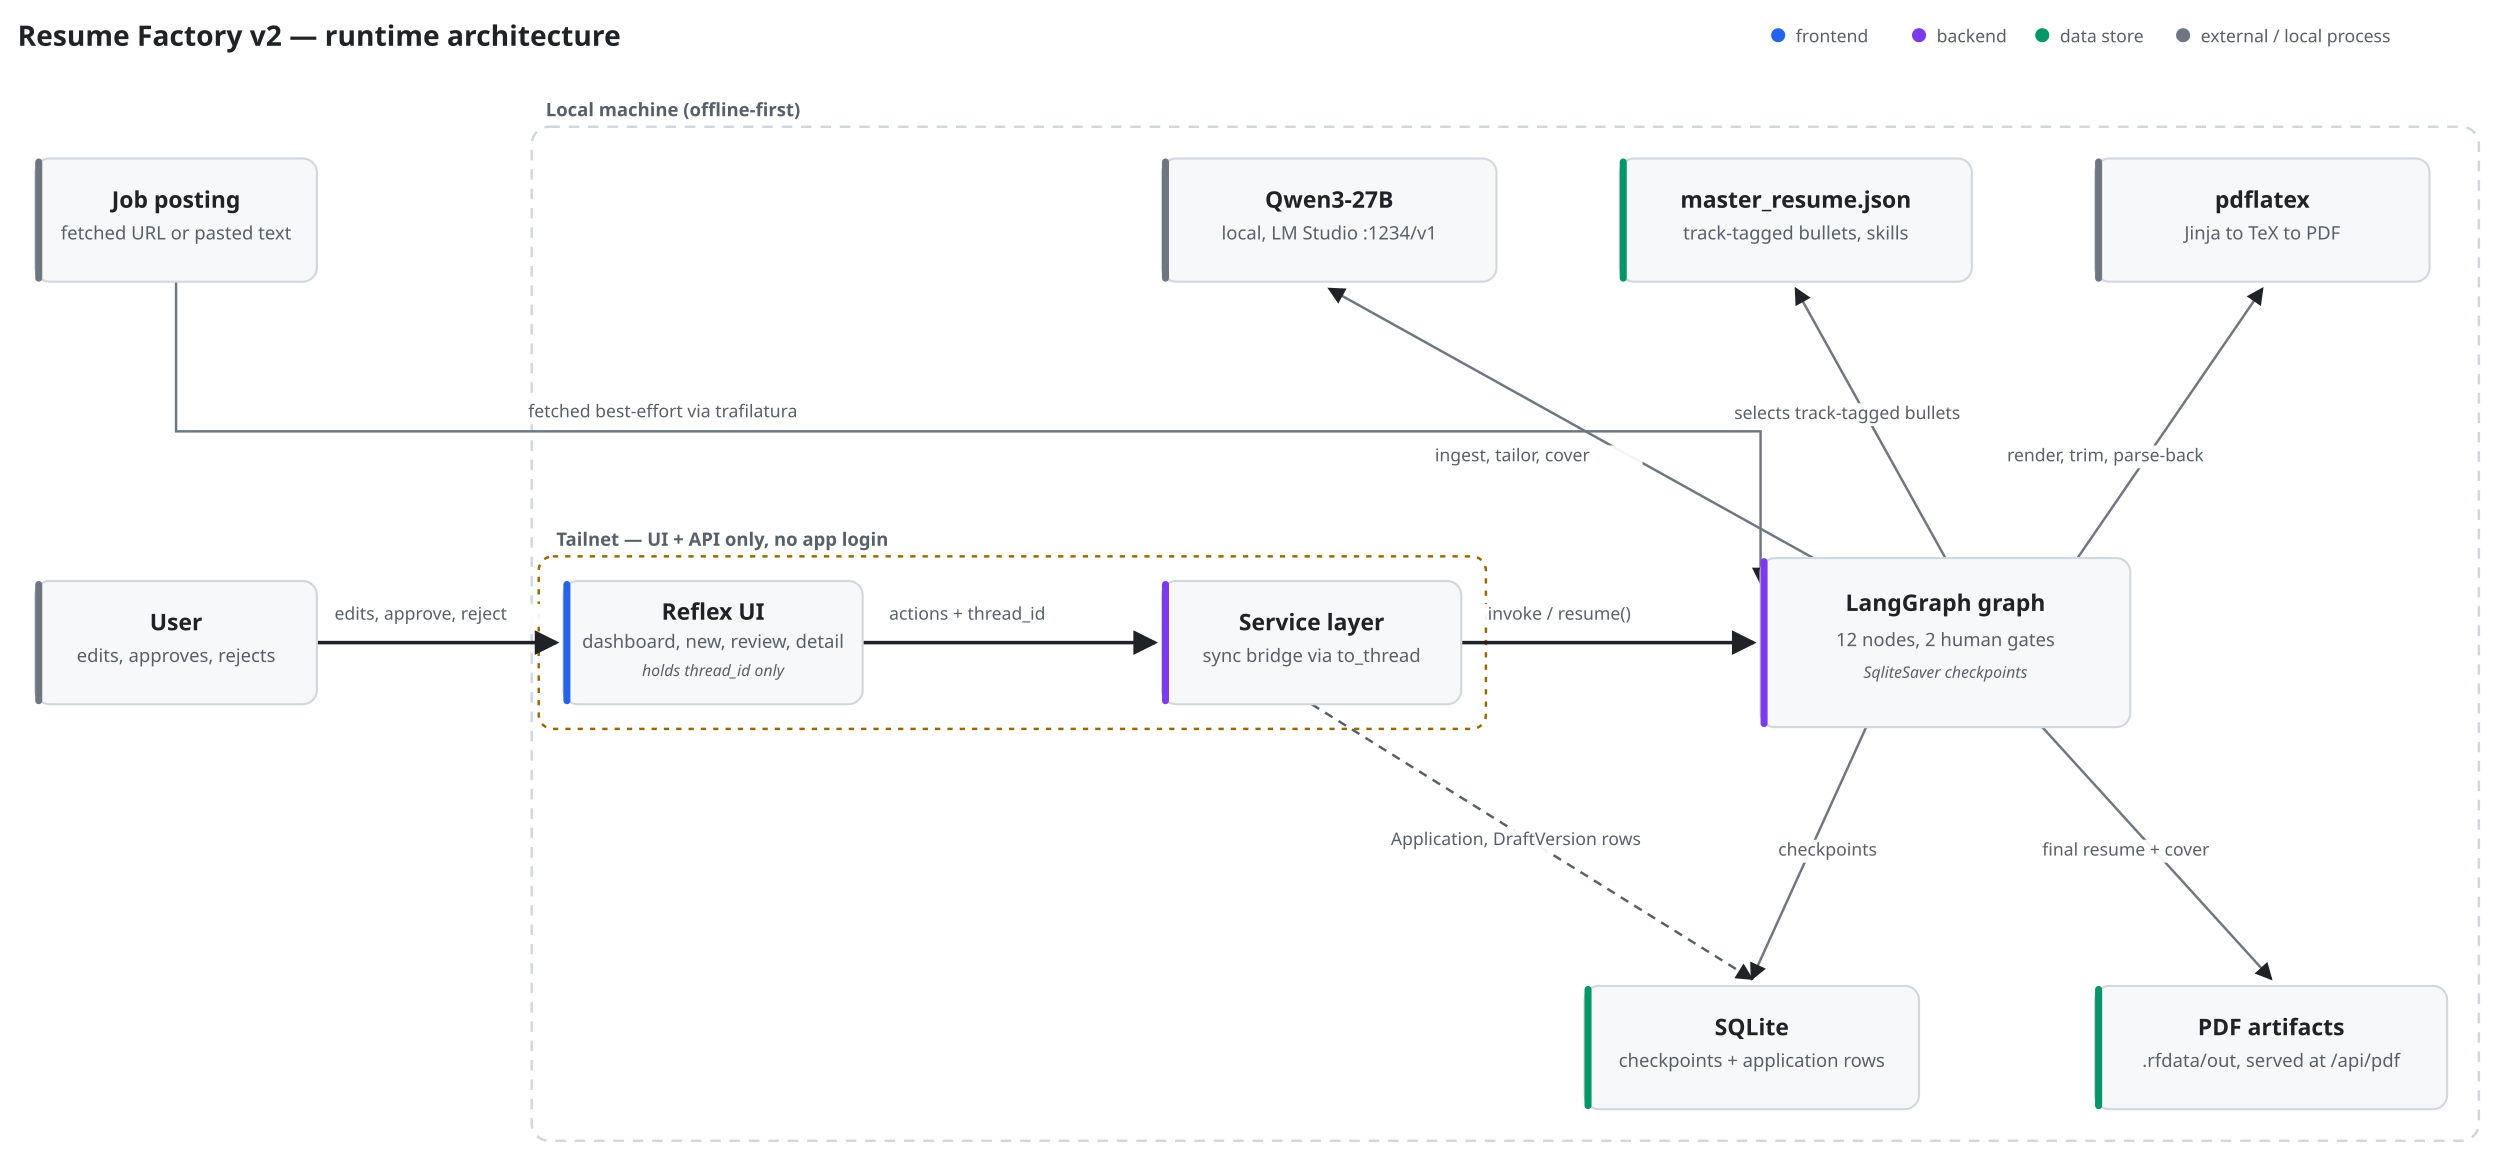
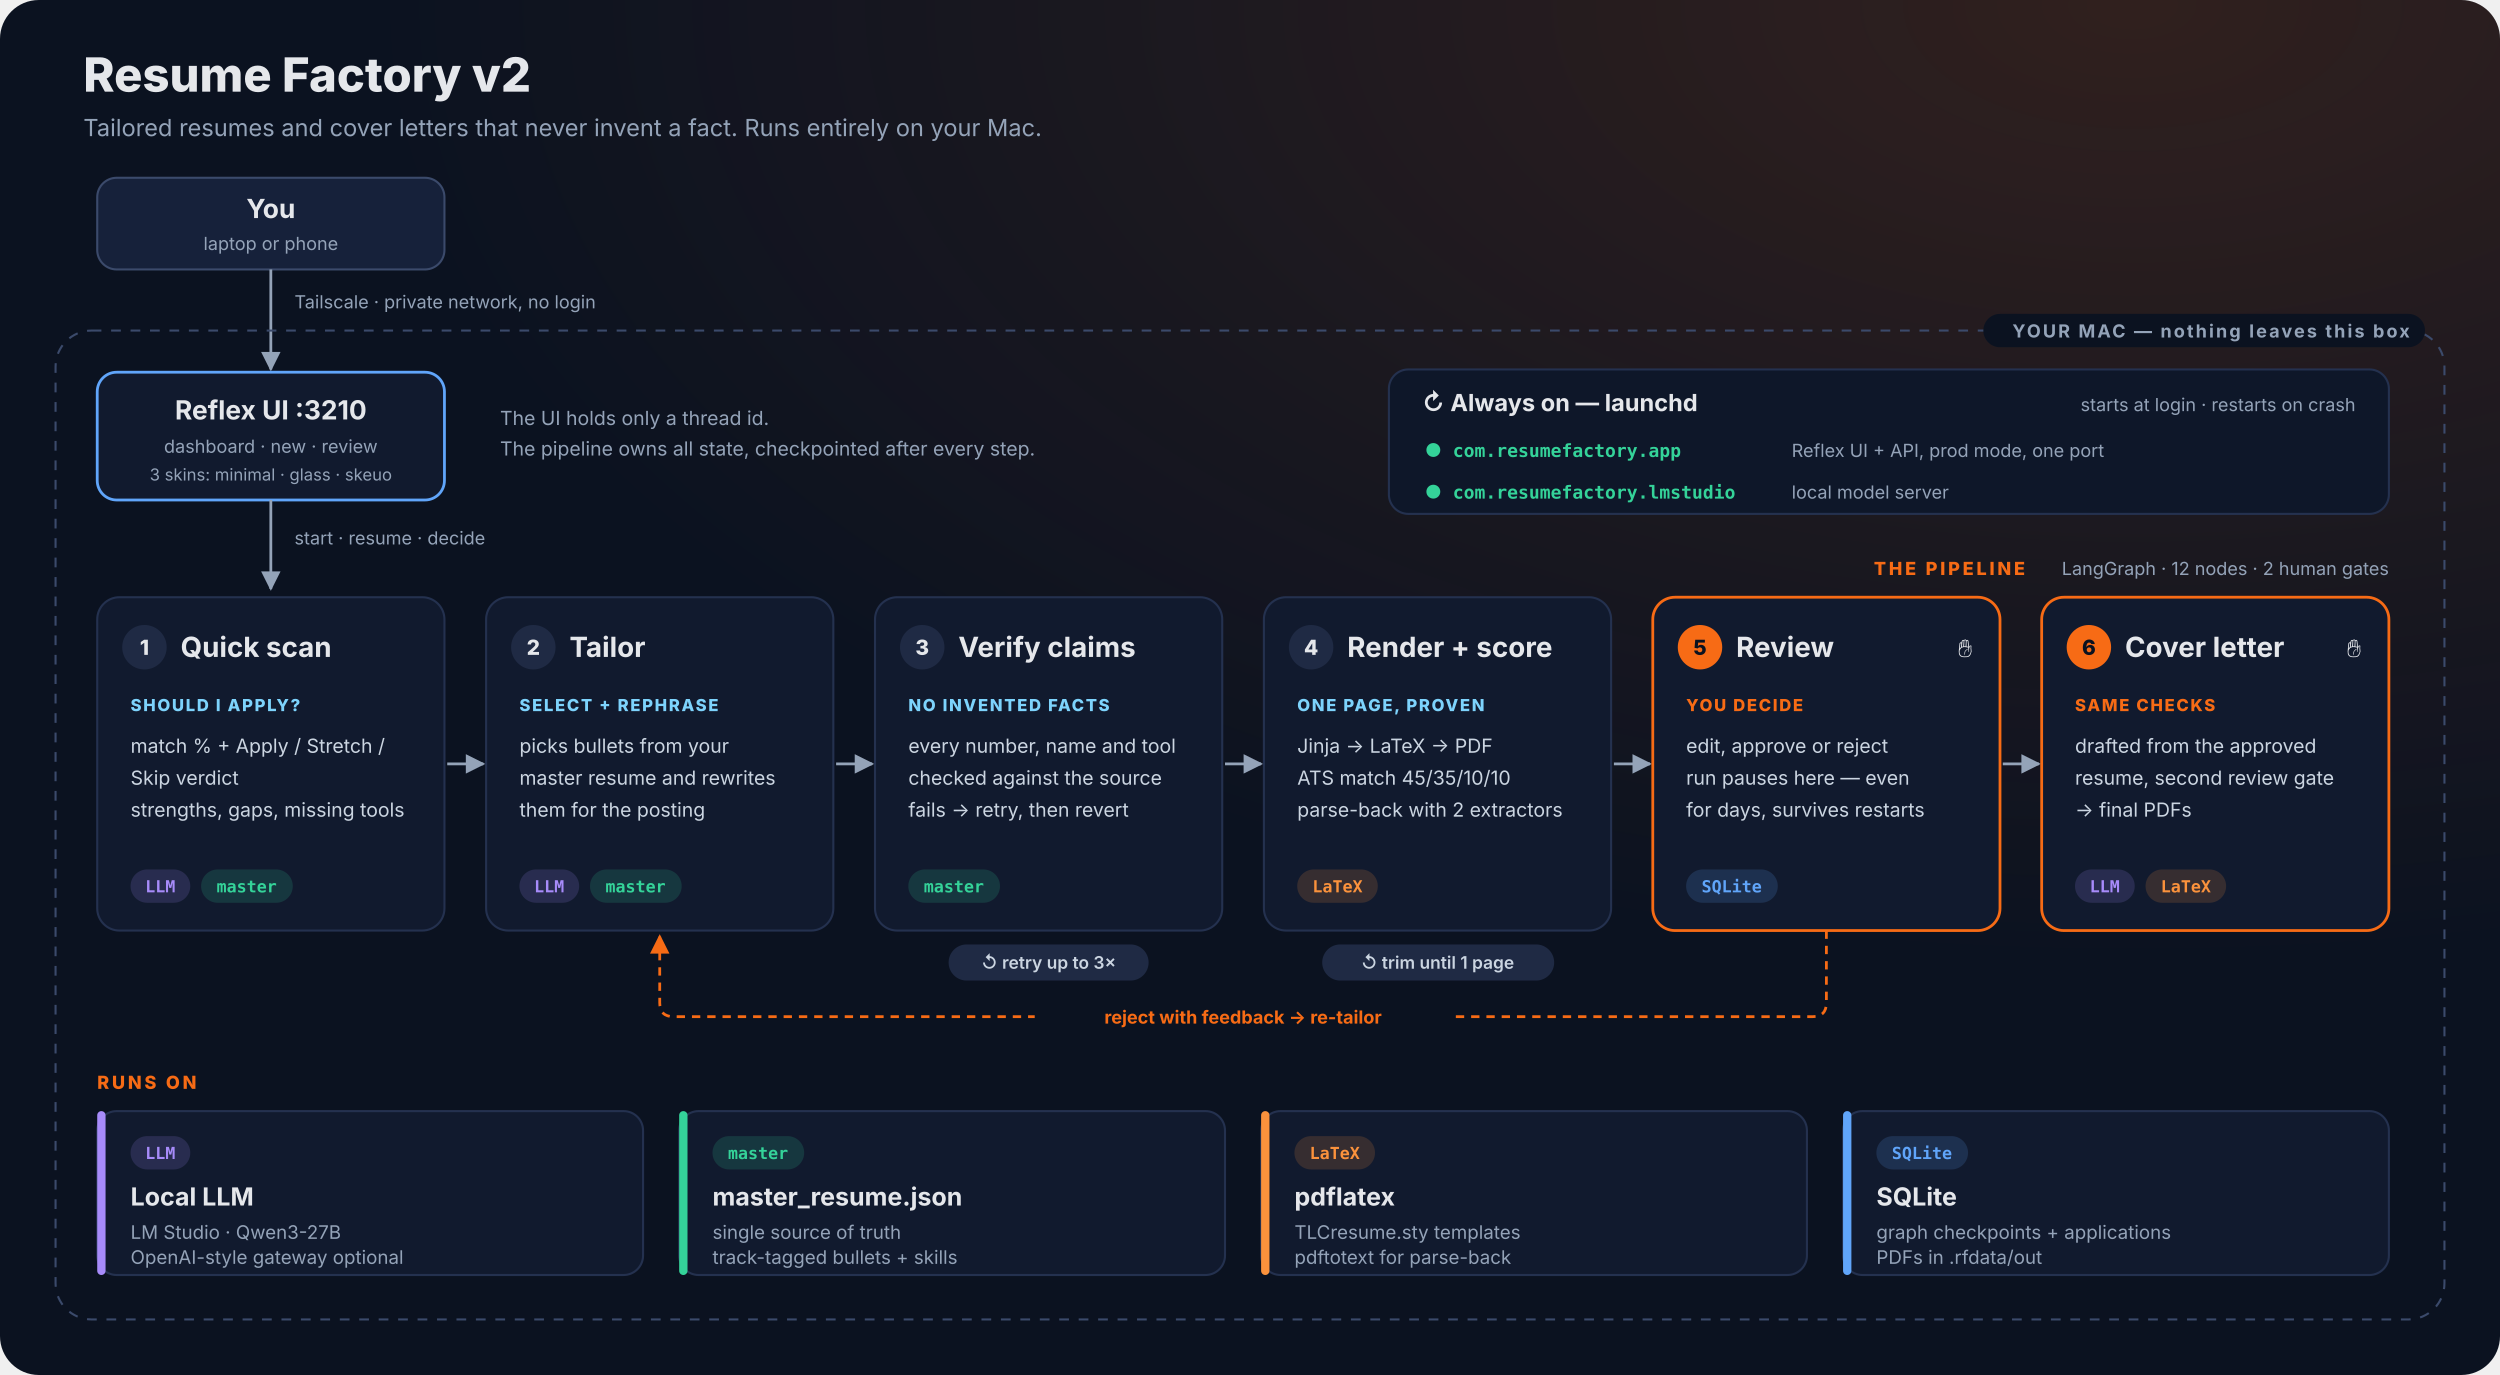
- <svg xmlns="http://www.w3.org/2000/svg" viewBox="0 0 1420 660" role="img" aria-label="Resume Factory v2 runtime architecture: a user drives the Reflex UI, which calls a service layer that invokes a LangGraph state machine; the graph reads the job posting and master resume, calls the local LLM, renders through pdflatex, and writes checkpoints and PDFs to SQLite and disk, all inside a tailnet-only local machine boundary.">
+ <svg xmlns="http://www.w3.org/2000/svg" viewBox="0 0 1800 990" width="1800" height="990" font-family="-apple-system, BlinkMacSystemFont, 'Segoe UI', Inter, Helvetica, Arial, sans-serif" role="img" aria-label="Resume Factory v2 architecture: you reach the Reflex UI over Tailscale; a six-stage LangGraph pipeline (quick scan, tailor, verify claims, render and score, human review, cover letter) runs on your Mac against a local LLM, master_resume.json, pdflatex and SQLite, kept alive by launchd.">
  <defs>
-     <marker id="arrow" viewBox="0 0 8 8" refX="7" refY="4" markerWidth="7" markerHeight="7" orient="auto-start-reverse">
-       <path d="M0,0 L8,4 L0,8 z" class="arrowfill" />
+     <marker id="ah" viewBox="0 0 10 10" refX="9" refY="5" markerWidth="7" markerHeight="7" orient="auto-start-reverse">
+       <path d="M0,0 L10,5 L0,10 z" fill="#94a3b8" />
    </marker>
+     <marker id="aho" viewBox="0 0 10 10" refX="9" refY="5" markerWidth="7" markerHeight="7" orient="auto-start-reverse">
+       <path d="M0,0 L10,5 L0,10 z" fill="#f76b15" />
+     </marker>
+     <radialGradient id="glow" cx="85%" cy="0%" r="70%">
+       <stop offset="0" stop-color="#f76b15" stop-opacity="0.16" />
+       <stop offset="1" stop-color="#f76b15" stop-opacity="0" />
+     </radialGradient>
  </defs>
-   <style>
-     .bgrect { fill: #ffffff; }
-     .card { fill: #f6f8fa; stroke: #d0d7de; stroke-width: 1.2; }
-     .arrowfill { fill: #1f2328; }
-     .title { fill: #1f2328; font: 600 13px system-ui, sans-serif; }
-     .h1 { fill: #1f2328; font: 600 16px system-ui, sans-serif; }
-     .sub { fill: #57606a; font: 10.5px system-ui, sans-serif; }
-     .tag { fill: #57606a; font: italic 9px system-ui, sans-serif; }
-     .lbl { fill: #57606a; font: 10px system-ui, sans-serif; }
-     .lblbg { fill: #ffffff; opacity: 0.92; }
-     .line { stroke: #6e7781; stroke-width: 1.4; fill: none; marker-end: url(#arrow); }
-     .line-emph { stroke: #1f2328; stroke-width: 2; fill: none; marker-end: url(#arrow); }
-     .line-dash { stroke: #57606a; stroke-width: 1.4; stroke-dasharray: 5 4; fill: none; marker-end: url(#arrow); }
-     .boundary-region { fill: none; stroke: #d0d7de; stroke-width: 1.4; stroke-dasharray: 6 5; }
-     .boundary-sec { fill: none; stroke: #9a6700; stroke-width: 1.4; stroke-dasharray: 3 4; }
-     .boundary-label { fill: #57606a; font: 600 10.5px system-ui, sans-serif; }
-     .legend-text { fill: #57606a; font: 10px system-ui, sans-serif; }
-     .acc-frontend { fill: #2563eb; }
-     .acc-backend { fill: #7c3aed; }
-     .acc-db { fill: #059669; }
-     .acc-ext { fill: #6e7781; }
- 
-     @media (prefers-color-scheme: dark) {
-       .bgrect { fill: #0d1117; }
-       .card { fill: #161b22; stroke: #30363d; }
-       .arrowfill { fill: #e6edf3; }
-       .title { fill: #e6edf3; }
-       .h1 { fill: #e6edf3; }
-       .sub { fill: #8b949e; }
-       .tag { fill: #8b949e; }
-       .lbl { fill: #8b949e; }
-       .lblbg { fill: #0d1117; }
-       .line { stroke: #8b949e; }
-       .line-emph { stroke: #e6edf3; }
-       .line-dash { stroke: #8b949e; }
-       .boundary-region { stroke: #30363d; }
-       .boundary-sec { stroke: #d29922; }
-       .boundary-label { fill: #8b949e; }
-       .legend-text { fill: #8b949e; }
-       .acc-frontend { fill: #60a5fa; }
-       .acc-backend { fill: #a78bfa; }
-       .acc-db { fill: #34d399; }
-       .acc-ext { fill: #9198a1; }
-     }
-   </style>
-   <rect class="bgrect" x="0" y="0" width="1420" height="660" />
-   <text class="h1" x="10" y="26">Resume Factory v2 — runtime architecture</text>
-   <g transform="translate(1010,20)">
-     <circle cx="0" cy="0" r="4" class="acc-frontend" />
-     <text class="legend-text" x="10" y="4">frontend</text>
-     <circle cx="80" cy="0" r="4" class="acc-backend" />
-     <text class="legend-text" x="90" y="4">backend</text>
-     <circle cx="150" cy="0" r="4" class="acc-db" />
-     <text class="legend-text" x="160" y="4">data store</text>
-     <circle cx="230" cy="0" r="4" class="acc-ext" />
-     <text class="legend-text" x="240" y="4">external / local process</text>
-   </g>
-   <rect class="boundary-region" x="302" y="72" width="1106" height="576" rx="10" />
-   <text class="boundary-label" x="310" y="66">Local machine (offline-first)</text>
-   <rect class="boundary-sec" x="306" y="316" width="538" height="98" rx="8" />
-   <text class="boundary-label" x="316" y="310">Tailnet — UI + API only, no app login</text>
-   <line class="line-emph" x1="180" y1="365" x2="316" y2="365" />
-   <rect class="lblbg" x="186" y="343" width="122" height="13" />
-   <text class="lbl" x="190" y="352">edits, approve, reject</text>
-   <line class="line-emph" x1="490" y1="365" x2="656" y2="365" />
-   <rect class="lblbg" x="501" y="343" width="108" height="13" />
-   <text class="lbl" x="505" y="352">actions + thread_id</text>
-   <line class="line-emph" x1="830" y1="365" x2="996" y2="365" />
-   <rect class="lblbg" x="841" y="343" width="98" height="13" />
-   <text class="lbl" x="845" y="352">invoke / resume()</text>
-   <line class="line-dash" x1="745" y1="400" x2="995" y2="556" />
-   <rect class="lblbg" x="786" y="471" width="172" height="13" />
-   <text class="lbl" x="790" y="480">Application, DraftVersion rows</text>
-   <line class="line" x1="1060" y1="413" x2="995" y2="556" />
-   <rect class="lblbg" x="1006" y="477" width="65" height="13" />
-   <text class="lbl" x="1010" y="486">checkpoints</text>
-   <line class="line" x1="1160" y1="413" x2="1290" y2="556" />
-   <rect class="lblbg" x="1156" y="477" width="118" height="13" />
-   <text class="lbl" x="1160" y="486">final resume + cover</text>
-   <line class="line" x1="1030" y1="317" x2="755" y2="164" />
-   <rect class="lblbg" x="811" y="253" width="122" height="13" />
-   <text class="lbl" x="815" y="262">ingest, tailor, cover</text>
-   <line class="line" x1="1105" y1="317" x2="1020" y2="164" />
-   <rect class="lblbg" x="981" y="229" width="157" height="13" />
-   <text class="lbl" x="985" y="238">selects track-tagged bullets</text>
-   <line class="line" x1="1180" y1="317" x2="1285" y2="164" />
-   <rect class="lblbg" x="1136" y="253" width="137" height="13" />
-   <text class="lbl" x="1140" y="262">render, trim, parse-back</text>
-   <polyline class="line" points="100,160 100,245 1000,245 1000,331" />
-   <rect class="lblbg" x="296" y="228" width="197" height="13" />
-   <text class="lbl" x="300" y="237">fetched best-effort via trafilatura</text>
-   <rect class="card" x="20" y="90" width="160" height="70" rx="8" />
-   <rect class="acc-ext" x="20" y="90" width="4" height="70" rx="2" />
-   <text class="title" x="100" y="118" text-anchor="middle">Job posting</text>
-   <text class="sub" x="100" y="136" text-anchor="middle">fetched URL or pasted text</text>
-   <rect class="card" x="20" y="330" width="160" height="70" rx="8" />
-   <rect class="acc-ext" x="20" y="330" width="4" height="70" rx="2" />
-   <text class="title" x="100" y="358" text-anchor="middle">User</text>
-   <text class="sub" x="100" y="376" text-anchor="middle">edits, approves, rejects</text>
-   <rect class="card" x="320" y="330" width="170" height="70" rx="8" />
-   <rect class="acc-frontend" x="320" y="330" width="4" height="70" rx="2" />
-   <text class="title" x="405" y="352" text-anchor="middle">Reflex UI</text>
-   <text class="sub" x="405" y="368" text-anchor="middle">dashboard, new, review, detail</text>
-   <text class="tag" x="405" y="384" text-anchor="middle">holds thread_id only</text>
-   <rect class="card" x="660" y="330" width="170" height="70" rx="8" />
-   <rect class="acc-backend" x="660" y="330" width="4" height="70" rx="2" />
-   <text class="title" x="745" y="358" text-anchor="middle">Service layer</text>
-   <text class="sub" x="745" y="376" text-anchor="middle">sync bridge via to_thread</text>
-   <rect class="card" x="1000" y="317" width="210" height="96" rx="8" />
-   <rect class="acc-backend" x="1000" y="317" width="4" height="96" rx="2" />
-   <text class="title" x="1105" y="347" text-anchor="middle">LangGraph graph</text>
-   <text class="sub" x="1105" y="367" text-anchor="middle">12 nodes, 2 human gates</text>
-   <text class="tag" x="1105" y="385" text-anchor="middle">SqliteSaver checkpoints</text>
-   <rect class="card" x="660" y="90" width="190" height="70" rx="8" />
-   <rect class="acc-ext" x="660" y="90" width="4" height="70" rx="2" />
-   <text class="title" x="755" y="118" text-anchor="middle">Qwen3-27B</text>
-   <text class="sub" x="755" y="136" text-anchor="middle">local, LM Studio :1234/v1</text>
-   <rect class="card" x="920" y="90" width="200" height="70" rx="8" />
-   <rect class="acc-db" x="920" y="90" width="4" height="70" rx="2" />
-   <text class="title" x="1020" y="118" text-anchor="middle">master_resume.json</text>
-   <text class="sub" x="1020" y="136" text-anchor="middle">track-tagged bullets, skills</text>
-   <rect class="card" x="1190" y="90" width="190" height="70" rx="8" />
-   <rect class="acc-ext" x="1190" y="90" width="4" height="70" rx="2" />
-   <text class="title" x="1285" y="118" text-anchor="middle">pdflatex</text>
-   <text class="sub" x="1285" y="136" text-anchor="middle">Jinja to TeX to PDF</text>
-   <rect class="card" x="900" y="560" width="190" height="70" rx="8" />
-   <rect class="acc-db" x="900" y="560" width="4" height="70" rx="2" />
-   <text class="title" x="995" y="588" text-anchor="middle">SQLite</text>
-   <text class="sub" x="995" y="606" text-anchor="middle">checkpoints + application rows</text>
-   <rect class="card" x="1190" y="560" width="200" height="70" rx="8" />
-   <rect class="acc-db" x="1190" y="560" width="4" height="70" rx="2" />
-   <text class="title" x="1290" y="588" text-anchor="middle">PDF artifacts</text>
-   <text class="sub" x="1290" y="606" text-anchor="middle">.rfdata/out, served at /api/pdf</text>
+   <rect x="0" y="0" width="1800" height="990" rx="28" fill="#0b1220" stroke="none" stroke-width="0" />
+   <rect x="0" y="0" width="1800" height="990" rx="28" fill="url(#glow)" stroke="none" stroke-width="0" />
+   <text x="60" y="66" font-size="34" fill="#e5e7eb" font-weight="800" text-anchor="start">Resume Factory v2</text>
+   <text x="60" y="98" font-size="17" fill="#94a3b8" font-weight="400" text-anchor="start">Tailored resumes and cover letters that never invent a fact. Runs entirely on your Mac.</text>
+   <rect x="70" y="128" width="250" height="66" rx="14" fill="#16213a" stroke="#3b4a6b" stroke-width="1.5" />
+   <text x="195" y="157" font-size="19" fill="#e5e7eb" font-weight="700" text-anchor="middle">You</text>
+   <text x="195" y="180" font-size="13" fill="#94a3b8" font-weight="400" text-anchor="middle">laptop or phone</text>
+   <line x1="195" y1="194" x2="195" y2="266" stroke="#94a3b8" stroke-width="2" marker-end="url(#ah)" />
+   <text x="212" y="222" font-size="13" fill="#94a3b8" font-weight="400" text-anchor="start">Tailscale · private network, no login</text>
+   <rect x="40" y="238" width="1720" height="712" rx="26" fill="none" stroke="#3b4a6b" stroke-width="1.5" stroke-dasharray="7 7" />
+   <rect x="1428" y="226" width="318" height="24" rx="12" fill="#0b1220" />
+   <text x="1735" y="243" font-size="13" fill="#94a3b8" font-weight="700" text-anchor="end" letter-spacing="1.5">YOUR MAC — nothing leaves this box</text>
+   <rect x="70" y="268" width="250" height="92" rx="14" fill="#111a2e" stroke="#60a5fa" stroke-width="2" />
+   <text x="195" y="302" font-size="19" fill="#e5e7eb" font-weight="700" text-anchor="middle">Reflex UI  :3210</text>
+   <text x="195" y="326" font-size="13" fill="#94a3b8" font-weight="400" text-anchor="middle">dashboard · new · review</text>
+   <text x="195" y="346" font-size="12" fill="#94a3b8" font-weight="400" text-anchor="middle">3 skins: minimal · glass · skeuo</text>
+   <line x1="195" y1="360" x2="195" y2="424" stroke="#94a3b8" stroke-width="2" marker-end="url(#ah)" />
+   <text x="212" y="392" font-size="13" fill="#94a3b8" font-weight="400" text-anchor="start">start · resume · decide</text>
+   <text x="360" y="306" font-size="14" fill="#94a3b8" font-weight="400" text-anchor="start">The UI holds only a thread id.</text>
+   <text x="360" y="328" font-size="14" fill="#94a3b8" font-weight="400" text-anchor="start">The pipeline owns all state, checkpointed after every step.</text>
+   <rect x="1000" y="266" width="720" height="104" rx="14" fill="#0e1729" stroke="#24314f" stroke-width="1.5" />
+   <text x="1024" y="296" font-size="17" fill="#e5e7eb" font-weight="700" text-anchor="start">↻  Always on — launchd</text>
+   <text x="1696" y="296" font-size="13" fill="#94a3b8" font-weight="400" text-anchor="end">starts at login · restarts on crash</text>
+   <circle cx="1032" cy="324" r="5" fill="#34d399" />
+   <text x="1046" y="329" font-size="13" fill="#34d399" font-weight="700" text-anchor="start" font-family="ui-monospace, SFMono-Regular, Menlo, monospace">com.resumefactory.app</text>
+   <text x="1290" y="329" font-size="13" fill="#94a3b8" font-weight="400" text-anchor="start">Reflex UI + API, prod mode, one port</text>
+   <circle cx="1032" cy="354" r="5" fill="#34d399" />
+   <text x="1046" y="359" font-size="13" fill="#34d399" font-weight="700" text-anchor="start" font-family="ui-monospace, SFMono-Regular, Menlo, monospace">com.resumefactory.lmstudio</text>
+   <text x="1290" y="359" font-size="13" fill="#94a3b8" font-weight="400" text-anchor="start">local model server</text>
+   <text x="1720" y="414" font-size="13" fill="#94a3b8" font-weight="400" text-anchor="end">LangGraph · 12 nodes · 2 human gates</text>
+   <text x="1458" y="414" font-size="13" fill="#f76b15" font-weight="800" text-anchor="end" letter-spacing="2">THE PIPELINE</text>
+   <rect x="70" y="430" width="250" height="240" rx="16" fill="#111a2e" stroke="#24314f" stroke-width="1.5" />
+   <circle cx="104" cy="466" r="16" fill="#1f2a44" />
+   <text x="104" y="471.5" font-size="15" fill="#e5e7eb" font-weight="800" text-anchor="middle">1</text>
+   <text x="130" y="473" font-size="20" fill="#e5e7eb" font-weight="750" text-anchor="start">Quick scan</text>
+   <text x="94" y="512" font-size="12" fill="#7dd3fc" font-weight="800" text-anchor="start" letter-spacing="1.2">SHOULD I APPLY?</text>
+   <text x="94" y="542" font-size="14" fill="#cbd5e1" font-weight="400" text-anchor="start">match % + Apply / Stretch /</text>
+   <text x="94" y="565" font-size="14" fill="#cbd5e1" font-weight="400" text-anchor="start">Skip verdict</text>
+   <text x="94" y="588" font-size="14" fill="#cbd5e1" font-weight="400" text-anchor="start">strengths, gaps, missing tools</text>
+   <rect x="94" y="626" width="43" height="24" rx="12" fill="#a78bfa" fill-opacity="0.16" />
+   <text x="115.4" y="642.5" font-size="12" fill="#a78bfa" font-weight="700" text-anchor="middle" font-family="ui-monospace, SFMono-Regular, Menlo, monospace">LLM</text>
+   <rect x="144.8" y="626" width="66" height="24" rx="12" fill="#34d399" fill-opacity="0.16" />
+   <text x="177.6" y="642.5" font-size="12" fill="#34d399" font-weight="700" text-anchor="middle" font-family="ui-monospace, SFMono-Regular, Menlo, monospace">master</text>
+   <line x1="322" y1="550.0" x2="348" y2="550.0" stroke="#94a3b8" stroke-width="2" marker-end="url(#ah)" />
+   <rect x="350" y="430" width="250" height="240" rx="16" fill="#111a2e" stroke="#24314f" stroke-width="1.5" />
+   <circle cx="384" cy="466" r="16" fill="#1f2a44" />
+   <text x="384" y="471.5" font-size="15" fill="#e5e7eb" font-weight="800" text-anchor="middle">2</text>
+   <text x="410" y="473" font-size="20" fill="#e5e7eb" font-weight="750" text-anchor="start">Tailor</text>
+   <text x="374" y="512" font-size="12" fill="#7dd3fc" font-weight="800" text-anchor="start" letter-spacing="1.2">SELECT + REPHRASE</text>
+   <text x="374" y="542" font-size="14" fill="#cbd5e1" font-weight="400" text-anchor="start">picks bullets from your</text>
+   <text x="374" y="565" font-size="14" fill="#cbd5e1" font-weight="400" text-anchor="start">master resume and rewrites</text>
+   <text x="374" y="588" font-size="14" fill="#cbd5e1" font-weight="400" text-anchor="start">them for the posting</text>
+   <rect x="374" y="626" width="43" height="24" rx="12" fill="#a78bfa" fill-opacity="0.16" />
+   <text x="395.4" y="642.5" font-size="12" fill="#a78bfa" font-weight="700" text-anchor="middle" font-family="ui-monospace, SFMono-Regular, Menlo, monospace">LLM</text>
+   <rect x="424.8" y="626" width="66" height="24" rx="12" fill="#34d399" fill-opacity="0.16" />
+   <text x="457.6" y="642.5" font-size="12" fill="#34d399" font-weight="700" text-anchor="middle" font-family="ui-monospace, SFMono-Regular, Menlo, monospace">master</text>
+   <line x1="602" y1="550.0" x2="628" y2="550.0" stroke="#94a3b8" stroke-width="2" marker-end="url(#ah)" />
+   <rect x="630" y="430" width="250" height="240" rx="16" fill="#111a2e" stroke="#24314f" stroke-width="1.5" />
+   <circle cx="664" cy="466" r="16" fill="#1f2a44" />
+   <text x="664" y="471.5" font-size="15" fill="#e5e7eb" font-weight="800" text-anchor="middle">3</text>
+   <text x="690" y="473" font-size="20" fill="#e5e7eb" font-weight="750" text-anchor="start">Verify claims</text>
+   <text x="654" y="512" font-size="12" fill="#7dd3fc" font-weight="800" text-anchor="start" letter-spacing="1.2">NO INVENTED FACTS</text>
+   <text x="654" y="542" font-size="14" fill="#cbd5e1" font-weight="400" text-anchor="start">every number, name and tool</text>
+   <text x="654" y="565" font-size="14" fill="#cbd5e1" font-weight="400" text-anchor="start">checked against the source</text>
+   <text x="654" y="588" font-size="14" fill="#cbd5e1" font-weight="400" text-anchor="start">fails → retry, then revert</text>
+   <rect x="654" y="626" width="66" height="24" rx="12" fill="#34d399" fill-opacity="0.16" />
+   <text x="686.8" y="642.5" font-size="12" fill="#34d399" font-weight="700" text-anchor="middle" font-family="ui-monospace, SFMono-Regular, Menlo, monospace">master</text>
+   <line x1="882" y1="550.0" x2="908" y2="550.0" stroke="#94a3b8" stroke-width="2" marker-end="url(#ah)" />
+   <rect x="910" y="430" width="250" height="240" rx="16" fill="#111a2e" stroke="#24314f" stroke-width="1.5" />
+   <circle cx="944" cy="466" r="16" fill="#1f2a44" />
+   <text x="944" y="471.5" font-size="15" fill="#e5e7eb" font-weight="800" text-anchor="middle">4</text>
+   <text x="970" y="473" font-size="20" fill="#e5e7eb" font-weight="750" text-anchor="start">Render + score</text>
+   <text x="934" y="512" font-size="12" fill="#7dd3fc" font-weight="800" text-anchor="start" letter-spacing="1.2">ONE PAGE, PROVEN</text>
+   <text x="934" y="542" font-size="14" fill="#cbd5e1" font-weight="400" text-anchor="start">Jinja → LaTeX → PDF</text>
+   <text x="934" y="565" font-size="14" fill="#cbd5e1" font-weight="400" text-anchor="start">ATS match 45/35/10/10</text>
+   <text x="934" y="588" font-size="14" fill="#cbd5e1" font-weight="400" text-anchor="start">parse-back with 2 extractors</text>
+   <rect x="934" y="626" width="58" height="24" rx="12" fill="#fb923c" fill-opacity="0.16" />
+   <text x="963.0" y="642.5" font-size="12" fill="#fb923c" font-weight="700" text-anchor="middle" font-family="ui-monospace, SFMono-Regular, Menlo, monospace">LaTeX</text>
+   <line x1="1162" y1="550.0" x2="1188" y2="550.0" stroke="#94a3b8" stroke-width="2" marker-end="url(#ah)" />
+   <rect x="1190" y="430" width="250" height="240" rx="16" fill="#111a2e" stroke="#f76b15" stroke-width="2" />
+   <circle cx="1224" cy="466" r="16" fill="#f76b15" />
+   <text x="1224" y="471.5" font-size="15" fill="#0b1220" font-weight="800" text-anchor="middle">5</text>
+   <text x="1250" y="473" font-size="20" fill="#e5e7eb" font-weight="750" text-anchor="start">Review</text>
+   <text x="1214" y="512" font-size="12" fill="#f76b15" font-weight="800" text-anchor="start" letter-spacing="1.2">YOU DECIDE</text>
+   <text x="1214" y="542" font-size="14" fill="#cbd5e1" font-weight="400" text-anchor="start">edit, approve or reject</text>
+   <text x="1214" y="565" font-size="14" fill="#cbd5e1" font-weight="400" text-anchor="start">run pauses here — even</text>
+   <text x="1214" y="588" font-size="14" fill="#cbd5e1" font-weight="400" text-anchor="start">for days, survives restarts</text>
+   <rect x="1214" y="626" width="66" height="24" rx="12" fill="#60a5fa" fill-opacity="0.16" />
+   <text x="1246.8" y="642.5" font-size="12" fill="#60a5fa" font-weight="700" text-anchor="middle" font-family="ui-monospace, SFMono-Regular, Menlo, monospace">SQLite</text>
+   <line x1="1442" y1="550.0" x2="1468" y2="550.0" stroke="#94a3b8" stroke-width="2" marker-end="url(#ah)" />
+   <text x="1420" y="473" font-size="18" fill="#e5e7eb" font-weight="400" text-anchor="end">✋</text>
+   <rect x="1470" y="430" width="250" height="240" rx="16" fill="#111a2e" stroke="#f76b15" stroke-width="2" />
+   <circle cx="1504" cy="466" r="16" fill="#f76b15" />
+   <text x="1504" y="471.5" font-size="15" fill="#0b1220" font-weight="800" text-anchor="middle">6</text>
+   <text x="1530" y="473" font-size="20" fill="#e5e7eb" font-weight="750" text-anchor="start">Cover letter</text>
+   <text x="1494" y="512" font-size="12" fill="#f76b15" font-weight="800" text-anchor="start" letter-spacing="1.2">SAME CHECKS</text>
+   <text x="1494" y="542" font-size="14" fill="#cbd5e1" font-weight="400" text-anchor="start">drafted from the approved</text>
+   <text x="1494" y="565" font-size="14" fill="#cbd5e1" font-weight="400" text-anchor="start">resume, second review gate</text>
+   <text x="1494" y="588" font-size="14" fill="#cbd5e1" font-weight="400" text-anchor="start">→ final PDFs</text>
+   <rect x="1494" y="626" width="43" height="24" rx="12" fill="#a78bfa" fill-opacity="0.16" />
+   <text x="1515.4" y="642.5" font-size="12" fill="#a78bfa" font-weight="700" text-anchor="middle" font-family="ui-monospace, SFMono-Regular, Menlo, monospace">LLM</text>
+   <rect x="1544.8" y="626" width="58" height="24" rx="12" fill="#fb923c" fill-opacity="0.16" />
+   <text x="1573.8" y="642.5" font-size="12" fill="#fb923c" font-weight="700" text-anchor="middle" font-family="ui-monospace, SFMono-Regular, Menlo, monospace">LaTeX</text>
+   <text x="1700" y="473" font-size="18" fill="#e5e7eb" font-weight="400" text-anchor="end">✋</text>
+   <rect x="683" y="680" width="144" height="26" rx="13" fill="#1f2a44" />
+   <text x="755" y="697.5" font-size="12.5" fill="#cbd5e1" font-weight="600" text-anchor="middle">↺ retry up to 3×</text>
+   <rect x="952" y="680" width="167" height="26" rx="13" fill="#1f2a44" />
+   <text x="1035" y="697.5" font-size="12.5" fill="#cbd5e1" font-weight="600" text-anchor="middle">↺ trim until 1 page</text>
+   <path d="M1315,670 L1315,722 Q1315,732 1305,732 L485,732 Q475,732 475,722 L475,674" fill="none" stroke="#f76b15" stroke-width="2" stroke-dasharray="6 5" marker-end="url(#aho)" />
+   <rect x="745.0" y="720" width="300" height="24" fill="#0b1220" />
+   <text x="895.0" y="737" font-size="13" fill="#f76b15" font-weight="700" text-anchor="middle">reject with feedback → re-tailor</text>
+   <text x="70" y="784" font-size="13" fill="#f76b15" font-weight="800" text-anchor="start" letter-spacing="2">RUNS ON</text>
+   <rect x="70" y="800" width="393" height="118" rx="14" fill="#111a2e" stroke="#24314f" stroke-width="1.5" />
+   <rect x="70" y="800" width="6" height="118" rx="3" fill="#a78bfa" />
+   <rect x="94" y="818" width="43" height="24" rx="12" fill="#a78bfa" fill-opacity="0.16" />
+   <text x="115.4" y="834.5" font-size="12" fill="#a78bfa" font-weight="700" text-anchor="middle" font-family="ui-monospace, SFMono-Regular, Menlo, monospace">LLM</text>
+   <text x="94" y="868" font-size="18" fill="#e5e7eb" font-weight="700" text-anchor="start">Local LLM</text>
+   <text x="94" y="892" font-size="13.5" fill="#94a3b8" font-weight="400" text-anchor="start">LM Studio · Qwen3-27B</text>
+   <text x="94" y="910" font-size="13.5" fill="#94a3b8" font-weight="400" text-anchor="start">OpenAI-style gateway optional</text>
+   <rect x="489" y="800" width="393" height="118" rx="14" fill="#111a2e" stroke="#24314f" stroke-width="1.5" />
+   <rect x="489" y="800" width="6" height="118" rx="3" fill="#34d399" />
+   <rect x="513" y="818" width="66" height="24" rx="12" fill="#34d399" fill-opacity="0.16" />
+   <text x="545.8" y="834.5" font-size="12" fill="#34d399" font-weight="700" text-anchor="middle" font-family="ui-monospace, SFMono-Regular, Menlo, monospace">master</text>
+   <text x="513" y="868" font-size="18" fill="#e5e7eb" font-weight="700" text-anchor="start">master_resume.json</text>
+   <text x="513" y="892" font-size="13.5" fill="#94a3b8" font-weight="400" text-anchor="start">single source of truth</text>
+   <text x="513" y="910" font-size="13.5" fill="#94a3b8" font-weight="400" text-anchor="start">track-tagged bullets + skills</text>
+   <rect x="908" y="800" width="393" height="118" rx="14" fill="#111a2e" stroke="#24314f" stroke-width="1.5" />
+   <rect x="908" y="800" width="6" height="118" rx="3" fill="#fb923c" />
+   <rect x="932" y="818" width="58" height="24" rx="12" fill="#fb923c" fill-opacity="0.16" />
+   <text x="961.0" y="834.5" font-size="12" fill="#fb923c" font-weight="700" text-anchor="middle" font-family="ui-monospace, SFMono-Regular, Menlo, monospace">LaTeX</text>
+   <text x="932" y="868" font-size="18" fill="#e5e7eb" font-weight="700" text-anchor="start">pdflatex</text>
+   <text x="932" y="892" font-size="13.5" fill="#94a3b8" font-weight="400" text-anchor="start">TLCresume.sty templates</text>
+   <text x="932" y="910" font-size="13.5" fill="#94a3b8" font-weight="400" text-anchor="start">pdftotext for parse-back</text>
+   <rect x="1327" y="800" width="393" height="118" rx="14" fill="#111a2e" stroke="#24314f" stroke-width="1.5" />
+   <rect x="1327" y="800" width="6" height="118" rx="3" fill="#60a5fa" />
+   <rect x="1351" y="818" width="66" height="24" rx="12" fill="#60a5fa" fill-opacity="0.16" />
+   <text x="1383.8" y="834.5" font-size="12" fill="#60a5fa" font-weight="700" text-anchor="middle" font-family="ui-monospace, SFMono-Regular, Menlo, monospace">SQLite</text>
+   <text x="1351" y="868" font-size="18" fill="#e5e7eb" font-weight="700" text-anchor="start">SQLite</text>
+   <text x="1351" y="892" font-size="13.5" fill="#94a3b8" font-weight="400" text-anchor="start">graph checkpoints + applications</text>
+   <text x="1351" y="910" font-size="13.5" fill="#94a3b8" font-weight="400" text-anchor="start">PDFs in .rfdata/out</text>
</svg>
